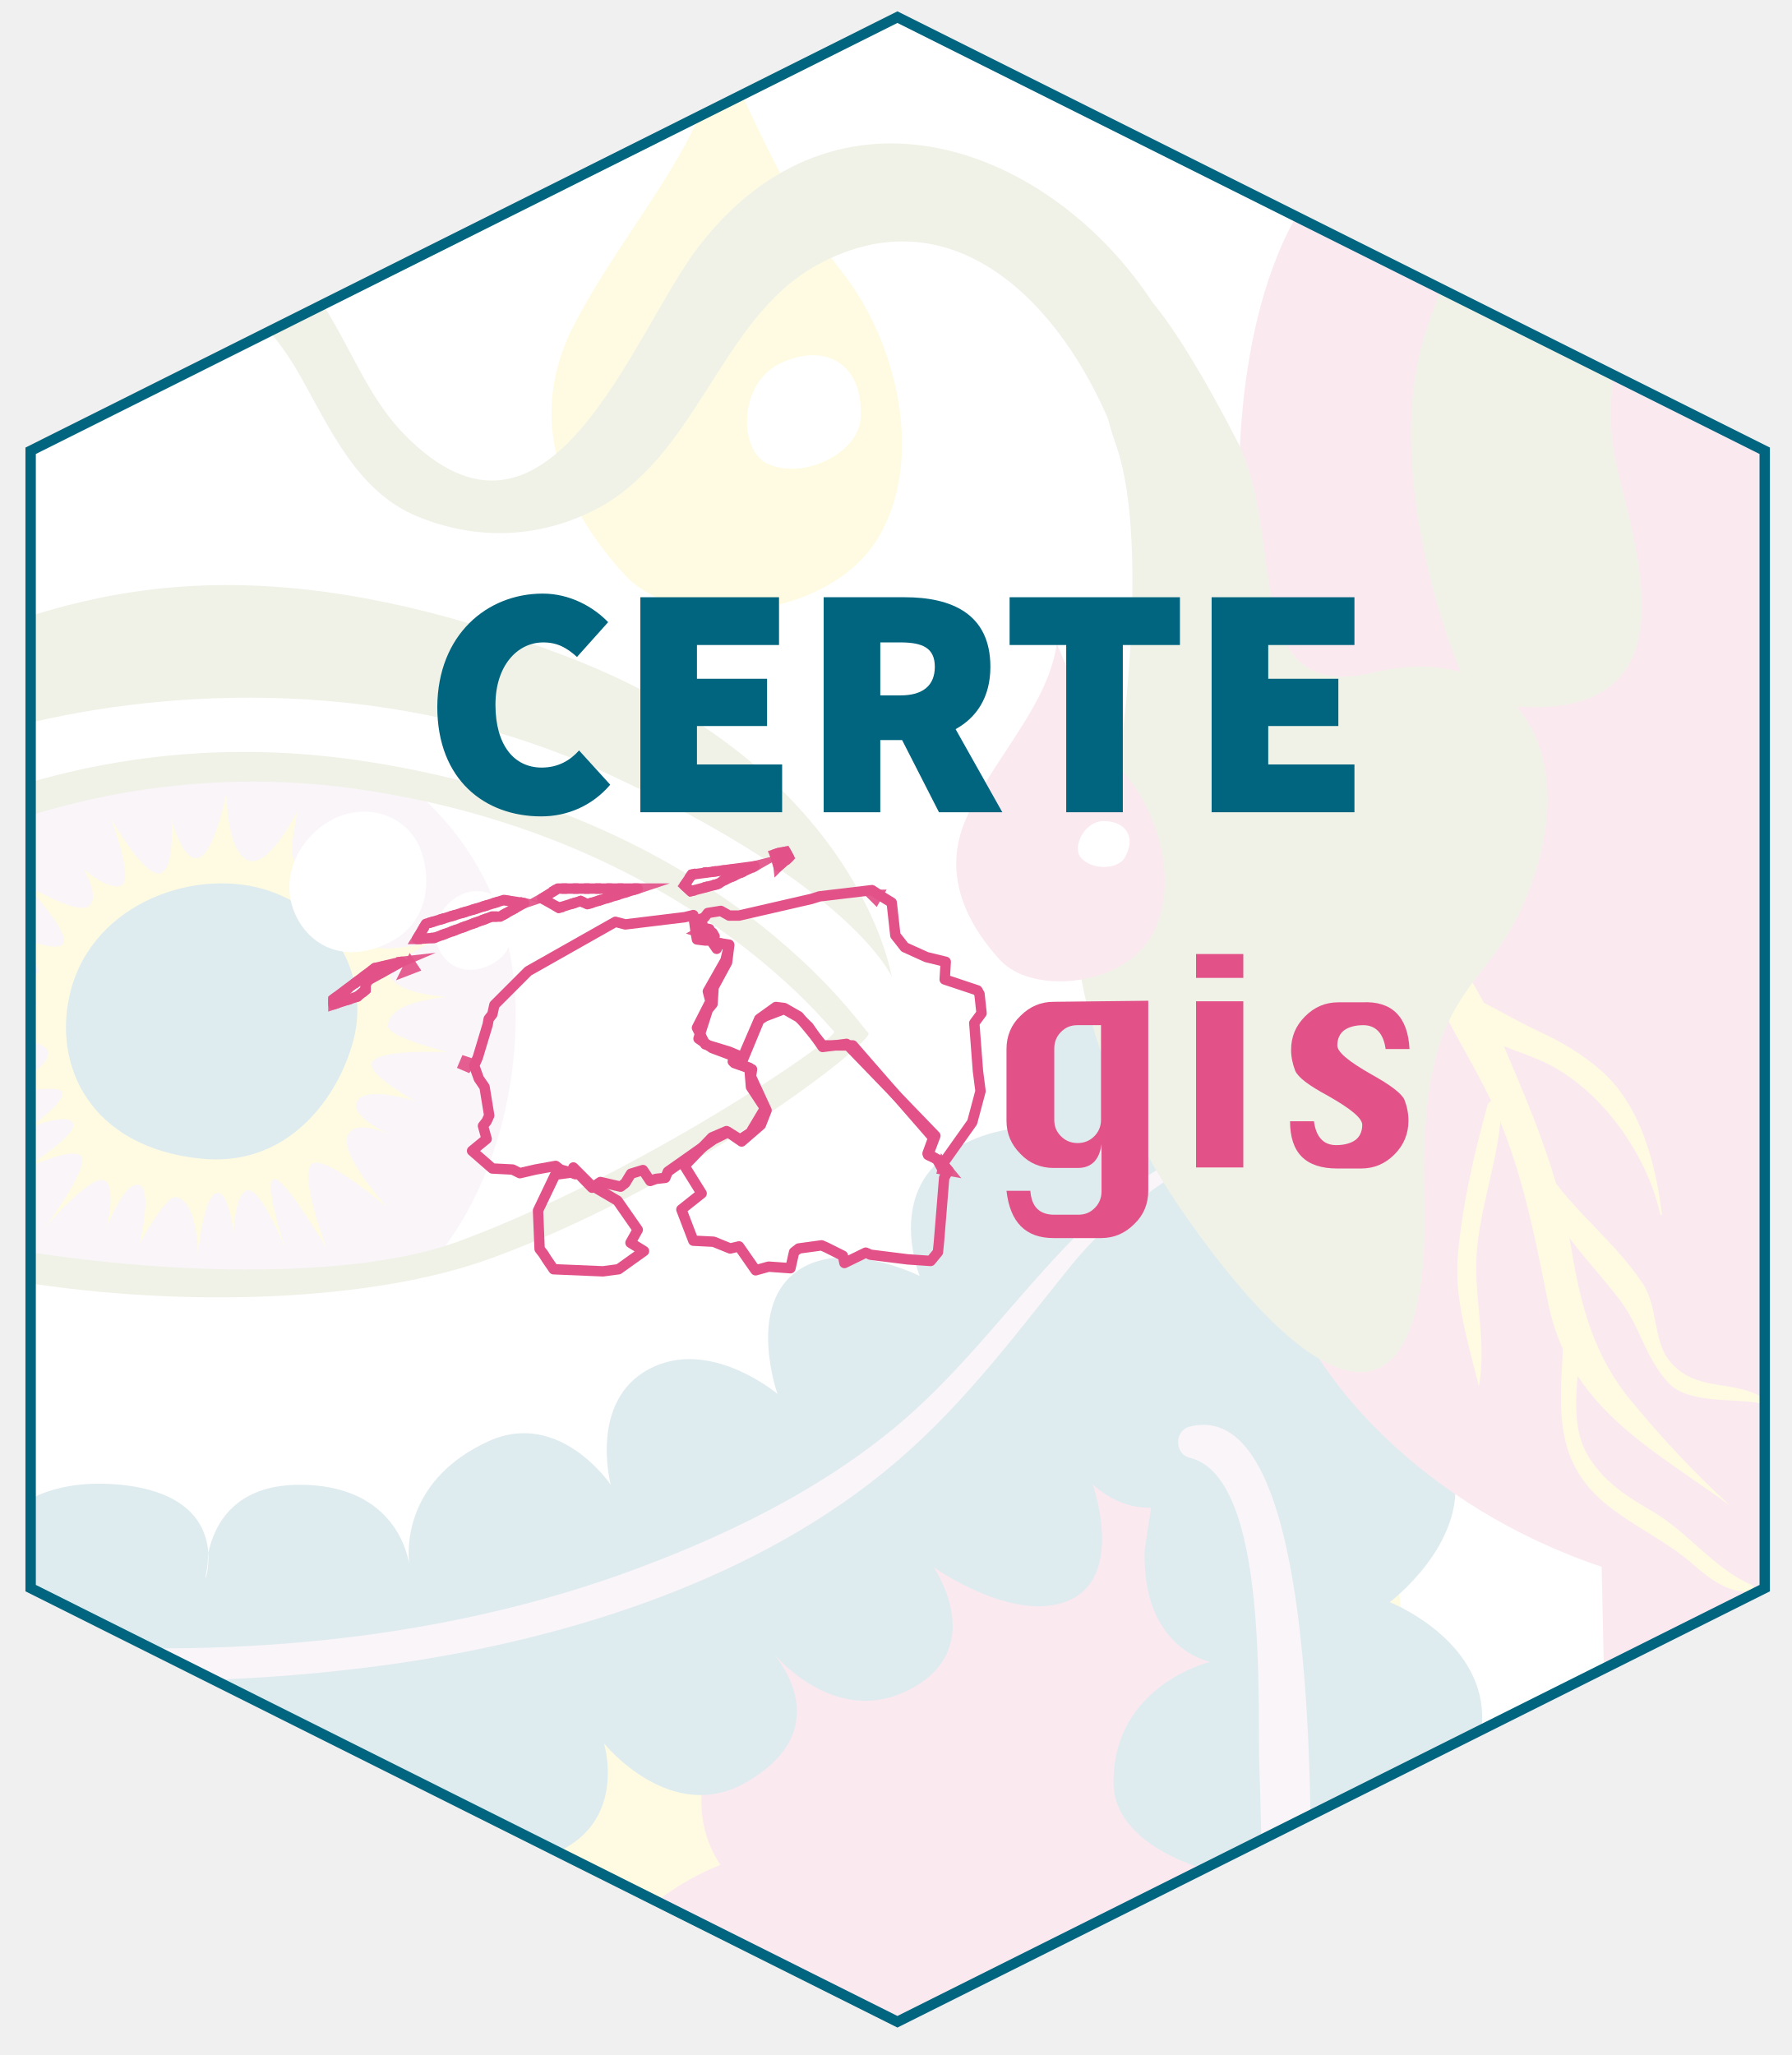
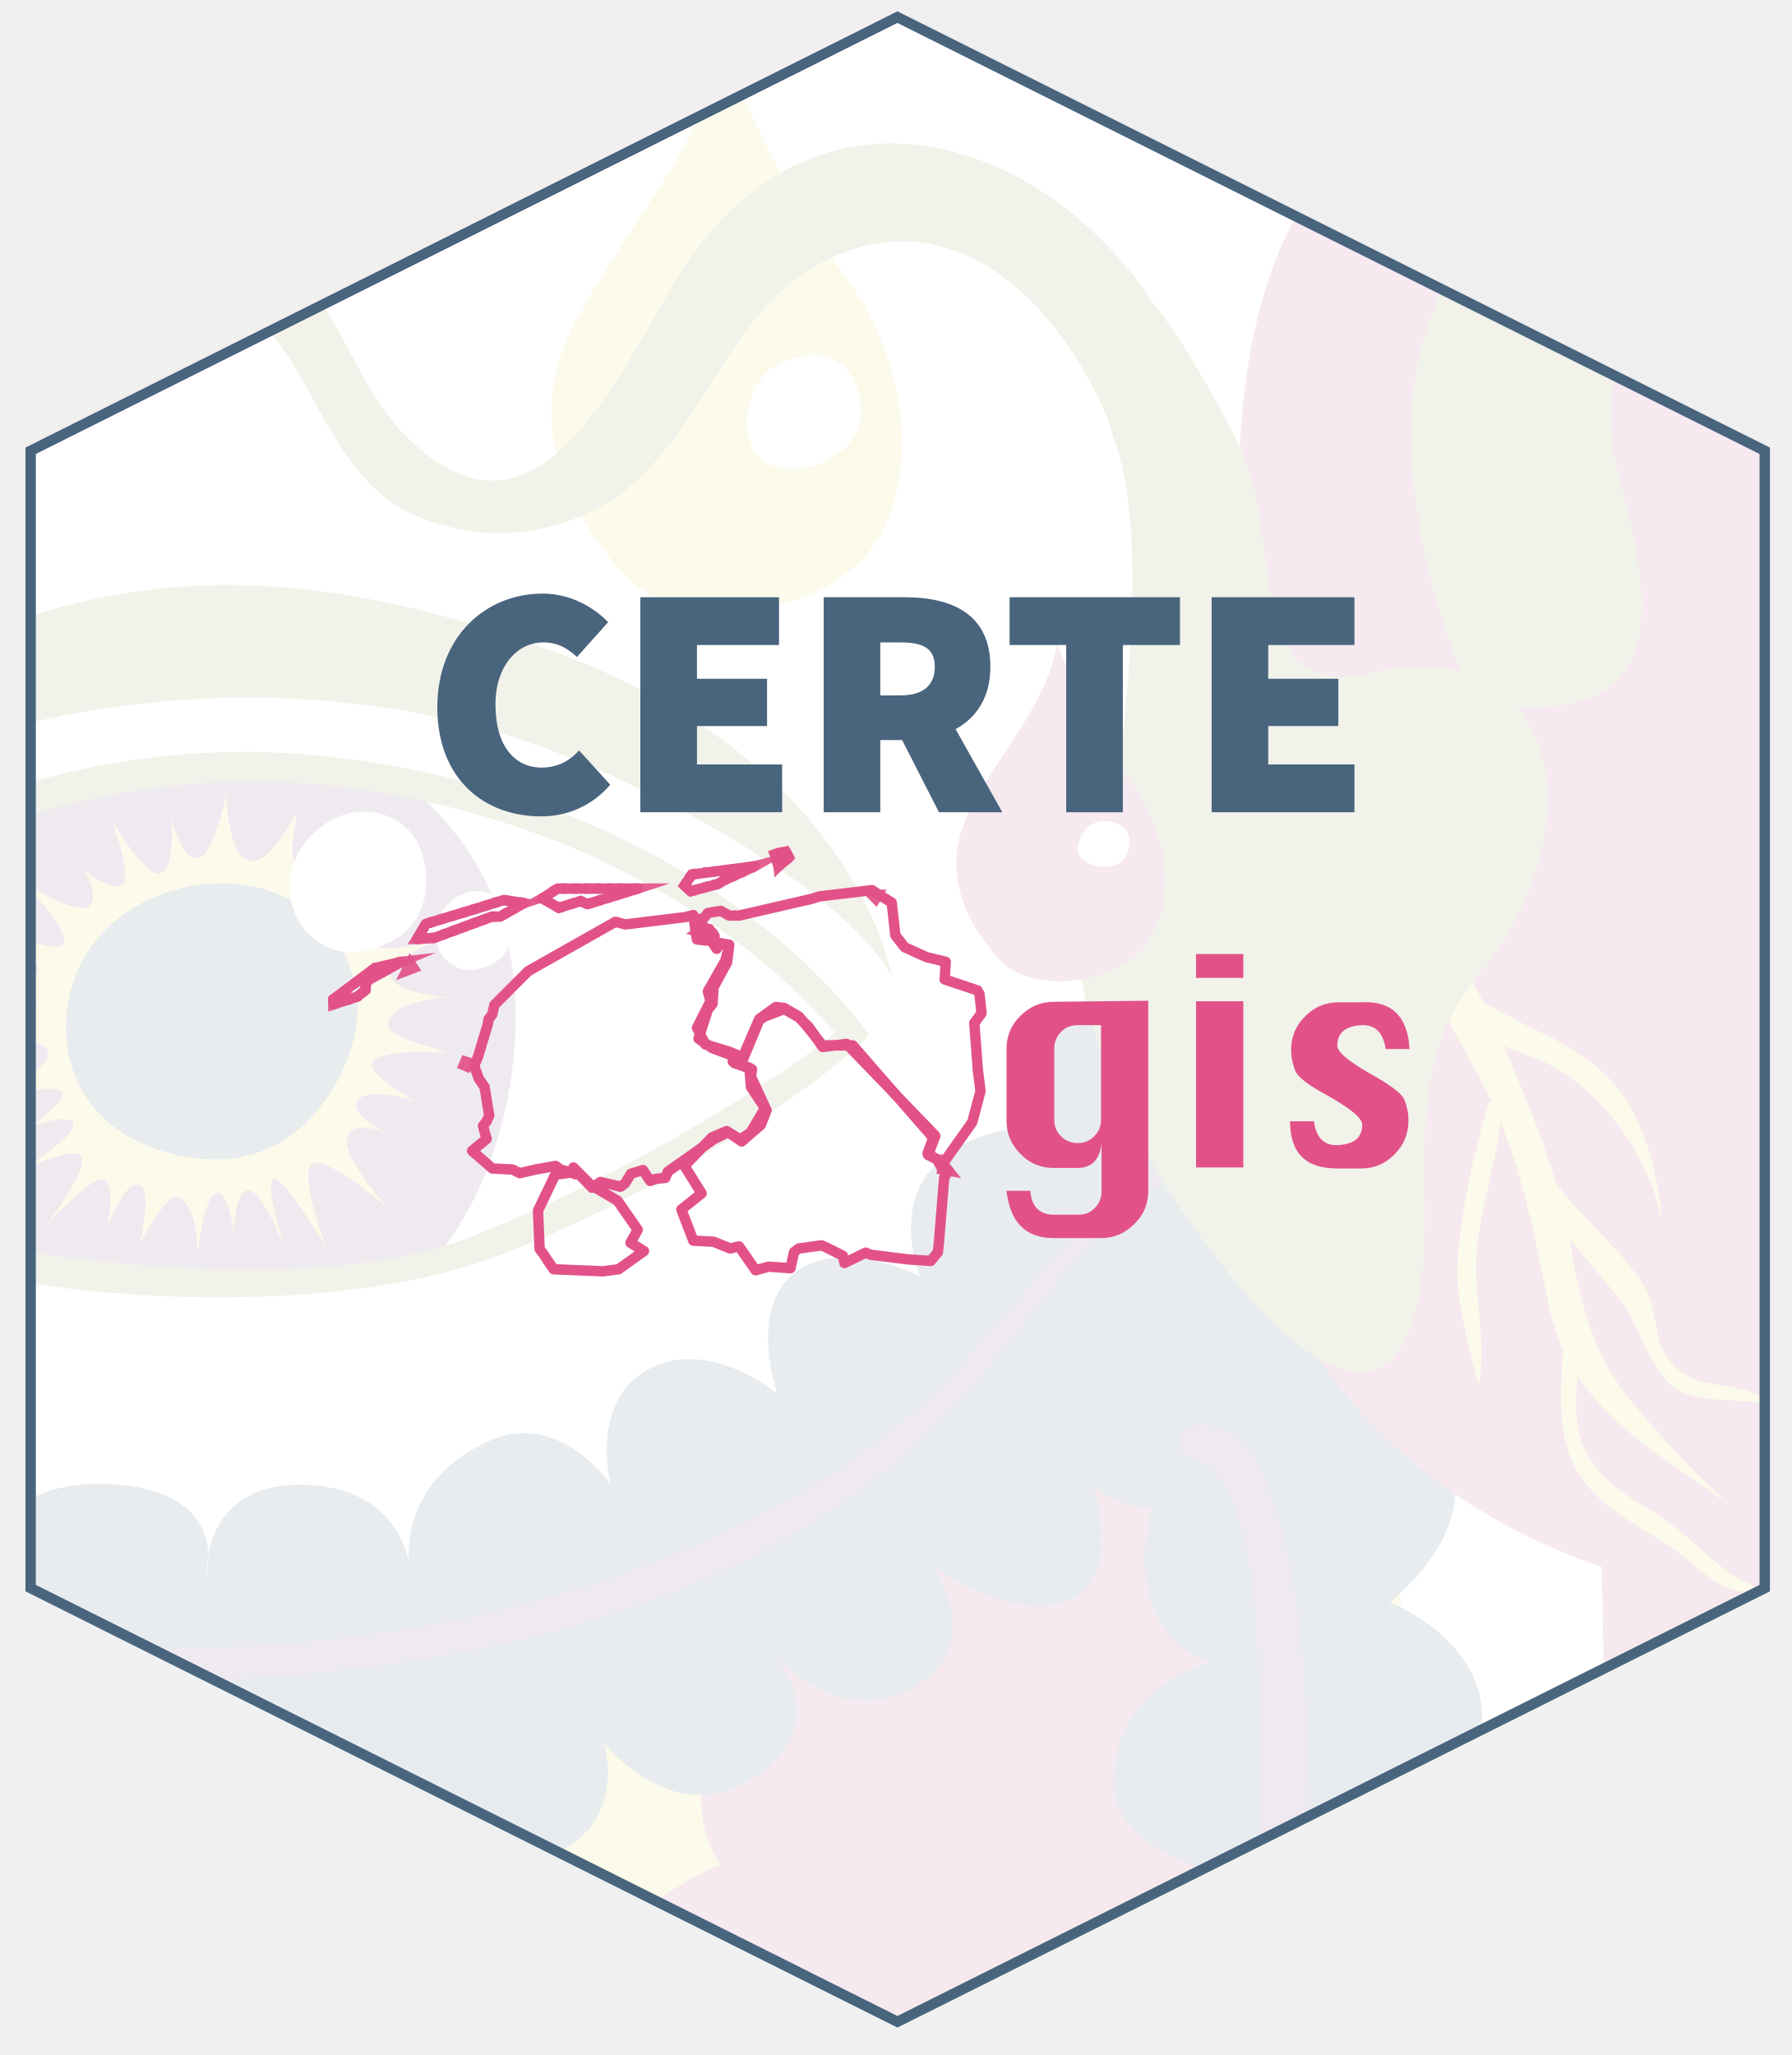
<svg xmlns="http://www.w3.org/2000/svg" xmlns:xlink="http://www.w3.org/1999/xlink" version="1.1" id="Layer_1" x="0px" y="0px" viewBox="0 0 345 395.7" style="enable-background:new 0 0 345 395.7;" xml:space="preserve">
  <style type="text/css">
	.st0{fill:#FFFFFF;}
	.st1{clip-path:url(#SVGID_4_);}
- 	.st2{clip-path:url(#SVGID_6_);fill:#E25189;}
- 	.st3{clip-path:url(#SVGID_8_);fill:#E25189;}
- 	.st4{clip-path:url(#SVGID_10_);fill:#FCE317;}
- 	.st5{clip-path:url(#SVGID_12_);fill:#E25189;}
- 	.st6{clip-path:url(#SVGID_14_);fill:#02657F;}
- 	.st7{clip-path:url(#SVGID_16_);fill:#02657F;}
- 	.st8{clip-path:url(#SVGID_18_);fill:#D5B1D3;}
- 	.st9{clip-path:url(#SVGID_20_);fill:#FCE317;}
- 	.st10{clip-path:url(#SVGID_22_);fill:#E25189;}
- 	.st11{clip-path:url(#SVGID_24_);fill:#FCE317;}
+ 	.st2{clip-path:url(#SVGID_6_);fill:#B4527F;}
+ 	.st3{clip-path:url(#SVGID_8_);fill:#B4527F;}
+ 	.st4{clip-path:url(#SVGID_10_);fill:#E4D559;}
+ 	.st5{clip-path:url(#SVGID_12_);fill:#B4527F;}
+ 	.st6{clip-path:url(#SVGID_14_);fill:#49647D;}
+ 	.st7{clip-path:url(#SVGID_16_);fill:#49647D;}
+ 	.st8{clip-path:url(#SVGID_18_);fill:#825988;}
+ 	.st9{clip-path:url(#SVGID_20_);fill:#E4D559;}
+ 	.st10{clip-path:url(#SVGID_22_);fill:#B4527F;}
+ 	.st11{clip-path:url(#SVGID_24_);fill:#E4D559;}
	.st12{clip-path:url(#SVGID_26_);fill:#FFFFFF;}
- 	.st13{clip-path:url(#SVGID_28_);fill:#02657F;}
+ 	.st13{clip-path:url(#SVGID_28_);fill:#49647D;}
	.st14{clip-path:url(#SVGID_30_);fill:#FFFFFF;}
	.st15{clip-path:url(#SVGID_32_);fill:#FFFFFF;}
- 	.st16{clip-path:url(#SVGID_34_);fill:#FCE317;}
- 	.st17{clip-path:url(#SVGID_36_);fill:#FCE317;}
- 	.st18{clip-path:url(#SVGID_38_);fill:#FCE317;}
- 	.st19{clip-path:url(#SVGID_40_);fill:#FCE317;}
- 	.st20{clip-path:url(#SVGID_42_);fill:#FCE317;}
- 	.st21{clip-path:url(#SVGID_44_);fill:#849740;}
- 	.st22{clip-path:url(#SVGID_46_);fill:#849740;}
- 	.st23{clip-path:url(#SVGID_48_);fill:#849740;}
- 	.st24{clip-path:url(#SVGID_50_);fill:#02657F;}
- 	.st25{clip-path:url(#SVGID_52_);fill:#02657F;}
- 	.st26{clip-path:url(#SVGID_54_);fill:#02657F;}
- 	.st27{clip-path:url(#SVGID_56_);fill:#D5B1D3;}
- 	.st28{clip-path:url(#SVGID_58_);fill:#D5B1D3;}
- 	.st29{clip-path:url(#SVGID_60_);fill:#849740;}
- 	.st30{clip-path:url(#SVGID_62_);fill:#E25189;}
+ 	.st16{clip-path:url(#SVGID_34_);fill:#E4D559;}
+ 	.st17{clip-path:url(#SVGID_36_);fill:#E4D559;}
+ 	.st18{clip-path:url(#SVGID_38_);fill:#E4D559;}
+ 	.st19{clip-path:url(#SVGID_40_);fill:#E4D559;}
+ 	.st20{clip-path:url(#SVGID_42_);fill:#E4D559;}
+ 	.st21{clip-path:url(#SVGID_44_);fill:#93984C;}
+ 	.st22{clip-path:url(#SVGID_46_);fill:#93984C;}
+ 	.st23{clip-path:url(#SVGID_48_);fill:#93984C;}
+ 	.st24{clip-path:url(#SVGID_50_);fill:#49647D;}
+ 	.st25{clip-path:url(#SVGID_52_);fill:#49647D;}
+ 	.st26{clip-path:url(#SVGID_54_);fill:#49647D;}
+ 	.st27{clip-path:url(#SVGID_56_);fill:#825988;}
+ 	.st28{clip-path:url(#SVGID_58_);fill:#825988;}
+ 	.st29{clip-path:url(#SVGID_60_);fill:#93984C;}
+ 	.st30{clip-path:url(#SVGID_62_);fill:#B4527F;}
	.st31{clip-path:url(#SVGID_64_);fill:#FFFFFF;}
	.st32{display:none;}
	.st33{display:inline;}
	.st34{display:none;opacity:0.9;clip-path:url(#SVGID_66_);fill:#FFFFFF;enable-background:new    ;}
	.st35{opacity:0.875;clip-path:url(#SVGID_68_);fill:#FFFFFF;enable-background:new    ;}
- 	.st36{fill:none;stroke:#02657F;stroke-width:2;stroke-miterlimit:10;}
- 	.st37{fill:#02657F;}
+ 	.st36{fill:none;stroke:#49647D;stroke-width:2;stroke-miterlimit:10;}
+ 	.st37{fill:#49647D;}
	.st38{fill:#E25289;}
	.st39{enable-background:new    ;}
	.st40{fill:none;stroke:#E25289;stroke-width:2;stroke-linejoin:round;stroke-miterlimit:10;}
	.st41{opacity:0.922;}
	.st42{fill-rule:evenodd;clip-rule:evenodd;fill:#FFFFFF;}
	.st43{fill:none;stroke:#E25289;stroke-width:2;stroke-miterlimit:10;}
	.st44{fill:none;stroke:#E25289;stroke-width:2;stroke-miterlimit:10;stroke-dasharray:1.087,1.087;}
	.st45{fill:none;stroke:#E25289;stroke-width:2;stroke-miterlimit:10;stroke-dasharray:0.958,0.958;}
	.st46{fill:none;stroke:#E25289;stroke-width:2;stroke-miterlimit:10;stroke-dasharray:1.113,1.113;}
	.st47{fill:none;stroke:#E25289;stroke-width:2;stroke-miterlimit:10;stroke-dasharray:1.085,1.085;}
	.st48{fill:none;stroke:#E25289;stroke-width:2;stroke-miterlimit:10;stroke-dasharray:1.042,1.042;}
	.st49{fill:none;stroke:#E25289;stroke-width:2;stroke-miterlimit:10;stroke-dasharray:1.076,1.076;}
	.st50{fill:none;stroke:#E25289;stroke-width:2;stroke-miterlimit:10;stroke-dasharray:0.896,0.896;}
	.st51{fill:none;stroke:#E25289;stroke-width:2;stroke-miterlimit:10;stroke-dasharray:0.862,0.862;}
	.st52{fill:none;stroke:#E25289;stroke-width:2;stroke-miterlimit:10;stroke-dasharray:0.942,0.942;}
	.st53{opacity:0.941;}
	.st54{fill:none;stroke:#E25289;stroke-width:2;stroke-linejoin:round;}
</style>
  <g id="logo_1_">
    <g>
      <polygon id="SVGID_1_" class="st0" points="172.8,3.3 339.8,86.8 339.8,305.8 172.8,389.3 5.9,305.8 5.9,86.8   " />
    </g>
    <g>
      <g>
        <g>
          <g>
            <g>
              <g>
                <defs>
                  <polygon id="SVGID_3_" points="172.8,3.3 339.8,86.8 339.8,305.8 172.8,389.3 5.9,305.8 5.9,86.8         " />
                </defs>
                <clipPath id="SVGID_4_">
                  <use xlink:href="#SVGID_3_" style="overflow:visible;" />
                </clipPath>
                <g id="logo" class="st1">
                  <g>
                    <g>
                      <g>
                        <g>
                          <g>
                            <g>
                              <defs>
                                <rect id="SVGID_5_" x="3.9" y="14.4" width="337.3" height="386" />
                              </defs>
                              <clipPath id="SVGID_6_">
                                <use xlink:href="#SVGID_5_" style="overflow:visible;" />
                              </clipPath>
                              <path class="st2" d="M306.1,19.6" />
                            </g>
                          </g>
                        </g>
                      </g>
                    </g>
                  </g>
                  <g>
                    <g>
                      <g>
                        <g>
                          <g>
                            <g>
                              <defs>
                                <rect id="SVGID_7_" x="3.9" y="14.4" width="337.3" height="386" />
                              </defs>
                              <clipPath id="SVGID_8_">
                                <use xlink:href="#SVGID_7_" style="overflow:visible;" />
                              </clipPath>
                              <path class="st3" d="M306.1,19.6c0.7,3.3,5.8,3.2,6.6,0" />
                            </g>
                          </g>
                        </g>
                      </g>
                    </g>
                  </g>
                  <g>
                    <g>
                      <g>
                        <g>
                          <g>
                            <g>
                              <defs>
                                <rect id="SVGID_9_" x="3.9" y="14.4" width="337.3" height="386" />
                              </defs>
                              <clipPath id="SVGID_10_">
                                <use xlink:href="#SVGID_9_" style="overflow:visible;" />
                              </clipPath>
                              <path class="st4" d="M254.3,271.6c-26.4-12.8-106.2,18.5-135.2,26.2C93.7,304.6,49.7,329.2,3.9,328v62.1h266.3                C269.8,344.1,276.1,282.1,254.3,271.6" />
                            </g>
                          </g>
                        </g>
                      </g>
                    </g>
                  </g>
                  <g>
                    <g>
                      <g>
                        <g>
                          <g>
                            <g>
                              <defs>
                                <rect id="SVGID_11_" x="3.9" y="14.4" width="337.3" height="386" />
                              </defs>
                              <clipPath id="SVGID_12_">
                                <use xlink:href="#SVGID_11_" style="overflow:visible;" />
                              </clipPath>
                              <path class="st5" d="M222.7,266.2c-35.1-20.8-96.2-3.3-73.9,52c0,0-22.3,22.3-10.1,40.9c-10.7,4.2-23.1,14-33.5,31.1                h8.1h35.2h94.8C257.4,344.2,253.4,284.4,222.7,266.2" />
                            </g>
                          </g>
                        </g>
                      </g>
                    </g>
                  </g>
                  <g>
                    <g>
                      <g>
                        <g>
                          <g>
                            <g>
                              <defs>
                                <rect id="SVGID_13_" x="3.9" y="14.4" width="337.3" height="386" />
                              </defs>
                              <clipPath id="SVGID_14_">
                                <use xlink:href="#SVGID_13_" style="overflow:visible;" />
                              </clipPath>
                              <path class="st6" d="M272.7,380.7c0,0,15.5-4.4,12.7-16.9s-12.7-16.2-12.7-16.2s14-4.8,12.6-18.8                c-1.4-13.9-17.7-20.3-17.7-20.3s14.8-11.1,12.4-24.9c-2.3-13.8-17.8-14.7-17.8-14.7c5.3-6.9,20.2-9.5-6.1-35.1                c-20.6-20-23.3-0.7-30.7,4.4c-7.4,5.1,0,27.5,0,27.5l-5,32.7C219.8,317.6,233,320,233,320s-18.6,4.4-18.6,23.2                c0,12.7,18.9,17.1,18.9,17.1s-20.3,8-16.7,25.9c0.3,1.4,0.6,2.7,1.1,3.9h66.8C281,382.8,272.7,380.7,272.7,380.7" />
                            </g>
                          </g>
                        </g>
                      </g>
                    </g>
                  </g>
                  <g>
                    <g>
                      <g>
                        <g>
                          <g>
                            <g>
                              <defs>
                                <rect id="SVGID_15_" x="3.9" y="14.4" width="337.3" height="386" />
                              </defs>
                              <clipPath id="SVGID_16_">
                                <use xlink:href="#SVGID_15_" style="overflow:visible;" />
                              </clipPath>
                              <path class="st7" d="M15.6,352c0,0,7.6,30.7,27.7,1.2c0,0,2.9,13.7,18.8,11.1c20.4-3.4,18.7-16.7,18.7-16.7                s5.2,14,20.5,10.9c20.8-4.1,15-22.8,15-22.8s12.8,15.9,27.4,7.5c16.1-9.3,8-21.4,5.4-24.6c-0.4-0.5-0.7-0.8-0.7-0.8                s0.3,0.3,0.7,0.8c2.7,3,13.4,13.5,26.3,6.6c15-8,4.4-23.4,4.4-23.4s15.6,11.1,26.2,6.3c10.6-4.8,4.4-22.3,4.4-22.3                s12.9,13.4,27-5.9s0-34.3,0-34.3s20.8,6.6,27.9-12.4c7.2-19-21.1-56.5-47.1-37.7c0,0-30.3-0.6-18,21.5                c0,0-12.6-0.7-20.5,7.7c-7.8,8.4-2.6,21-2.6,21s-15.3-7.7-24.2-0.5c-8.9,7.1-3.2,23.2-3.2,23.2s-13-11-24.7-4.8                s-7.4,22.3-7.4,22.3s-9.8-14.6-23.5-8.4c-16,7.3-15.7,20.5-15.3,23.7c0.1,0.5,0.1,0.7,0.1,0.7s0-0.3-0.1-0.7                c-0.5-3.1-3.7-15.3-21.1-15.3c-12.6,0-16.4,7.7-17.6,13.1c0.2,2.8-0.5,4.9-0.5,4.9s-0.1-2.1,0.5-4.9                c-0.3-4.8-3.2-11.7-16.8-13.1C14.1,285,8,287.1,4,289.7v74.1C13,361.1,15.6,352,15.6,352" />
                            </g>
                          </g>
                        </g>
                      </g>
                    </g>
                  </g>
                  <g>
                    <g>
                      <g>
                        <g>
                          <g>
                            <g>
                              <defs>
                                <rect id="SVGID_17_" x="3.9" y="14.4" width="337.3" height="386" />
                              </defs>
                              <clipPath id="SVGID_18_">
                                <use xlink:href="#SVGID_17_" style="overflow:visible;" />
                              </clipPath>
                              <path class="st8" d="M32.8,248.1c3.3,0.2,6.6,0.4,9.8,0.6c9.2,0.2,18.2-0.9,27.2-2.3c1.6-1,3.4-1.6,5.4-1.6                c0.1,0,0.2,0,0.3,0c0.1,0,0.1,0,0.1,0c0.5-0.1,1.1-0.3,1.6-0.5c1.3-0.5,2.6-1,4-1.4c0.9-0.3,1.8-0.5,2.7-0.6                c10.5-12.8,15.4-30.5,15.4-46.9c0-18.9-8.1-33.3-19.3-43c-13.1-2-26.3-4-39.6-3.8c-10.1,0.2-19.9,1.6-29.8,3.7                c-2,0.4-4.4,0.7-6.8,1v91c2.9,0.1,5.7,0.3,8.5,0.8C19.2,246.4,25.9,247.6,32.8,248.1" />
                            </g>
                          </g>
                        </g>
                      </g>
                    </g>
                  </g>
                  <g>
                    <g>
                      <g>
                        <g>
                          <g>
                            <g>
                              <defs>
                                <rect id="SVGID_19_" x="3.9" y="14.4" width="337.3" height="386" />
                              </defs>
                              <clipPath id="SVGID_20_">
                                <use xlink:href="#SVGID_19_" style="overflow:visible;" />
                              </clipPath>
                              <path class="st9" d="M12,210.3c0.7,1.9-6.3,6.8-6.3,6.8s7-2.8,8.3-1c1.6,2.2-9.8,9.2-9.8,9.2s9.9-4.8,11.5-2.6                c1.5,2.2-7,13.6-7,13.6s8.3-9.6,11.1-9.1s0.8,9.1,0.8,9.1s3.4-9.2,6.3-8.1c2.5,1,0,11.3,0,11.3s4.9-9.2,6.9-9                c4.3,0.5,4.3,11,4.3,11s1.1-11.6,3.7-11.8c2.3-0.3,3.2,7.7,3.2,7.7s0.2-7.7,2.6-8.2c2.7-0.6,7.3,11.2,7.3,11.2                s-4-12-2.3-13.3c1.8-1.2,10.3,13.3,10.3,13.3s-5-13-3.1-16s14.8,8.1,14.8,8.1s-9.1-9.9-7.7-13.7                c1.1-3.1,6.3-1.2,8.2-0.3c-2.1-1-7.8-4-6.3-6.5c1.8-3,11.1,0,11.1,0s-9-4.9-8.3-7.3c0.8-2.8,14.6-2.1,14.6-2.1                s-11.5-2.9-11.5-5c0-5,11.5-5.6,11.5-5.6s-9.9-0.6-11.1-4.1c-0.6-2,7.6-6.4,7.6-6.4S72,184,71,181.5                c-1.4-3.6,7.6-16.1,7.6-16.1s-7.7,8-11.7,6.6c-3.9-1.3,1.1-15.7,1.1-15.7s-6.5,13.1-9.8,11.3s-1.5-7.1-1-11.3                c0,0-5.6,11.3-9.6,9.3s-4-12.9-4-12.9s-2.3,11.7-5.4,12.5c-3.1,0.8-5.2-7.5-5.2-7.5s0.8,10-2.3,10.5                c-3,0.5-9.3-10.5-9.3-10.5s4,10.5,2.3,12.5c-1.8,2-7.6-2.8-7.6-2.8s3.3,5.3,1,7.1s-12.3-4.3-12.3-4.3                s9.1,9.6,7.3,11.6c-1.1,1.2-5.2-0.1-8.1-1.3v1.6c1.8,1.9,3.7,4.1,3.4,5.1c-0.2,0.7-1.7,1.1-3.4,1.5v2.7                c1.7,0.6,3.1,1.3,3.1,1.8c-0.1,0.7-1.4,1.5-3.1,2.2v4.6c2.9,0.6,5.3,1.5,5.3,2.7c0.1,1.8-2.4,3.7-5.3,5.3v2.2                C7.9,209.6,11.6,209.3,12,210.3" />
                            </g>
                          </g>
                        </g>
                      </g>
                    </g>
                  </g>
                  <g>
                    <g>
                      <g>
                        <g>
                          <g>
                            <g>
                              <defs>
                                <rect id="SVGID_21_" x="3.9" y="14.4" width="337.3" height="386" />
                              </defs>
                              <clipPath id="SVGID_22_">
                                <use xlink:href="#SVGID_21_" style="overflow:visible;" />
                              </clipPath>
                              <path class="st10" d="M237.3,19.2c4.2,7.6,7.9,15.3,12.2,22.6c-13.4,23.9-10.7,58.9-10.7,58.9                c7.4,62.8,43,69.4,43,69.4c2.9,28.4-35,76.3-35,76.3c5.3,18.9,27.4,43.8,61.6,55.3c0.3,13.8,1.1,49.4,1.5,88.4h31.2                V60.6C330.7,38.3,308.2,20.5,286,20" />
                            </g>
                          </g>
                        </g>
                      </g>
                    </g>
                  </g>
                  <g>
                    <g>
                      <g>
                        <g>
                          <g>
                            <g>
                              <defs>
                                <rect id="SVGID_23_" x="3.9" y="14.4" width="337.3" height="386" />
                              </defs>
                              <clipPath id="SVGID_24_">
                                <use xlink:href="#SVGID_23_" style="overflow:visible;" />
                              </clipPath>
                              <path class="st11" d="M138.8,8.6c0,0,11.3,28.6,23.2,43.6s16.1,38.9,6,53s-37.4,16.7-47.7,5.5s-19.8-28.3-10-47.7                C120.2,43.6,135.9,28.2,138.8,8.6" />
                            </g>
                          </g>
                        </g>
                      </g>
                    </g>
                  </g>
                  <g>
                    <g>
                      <g>
                        <g>
                          <g>
                            <g>
                              <defs>
                                <rect id="SVGID_25_" x="3.9" y="14.4" width="337.3" height="386" />
                              </defs>
                              <clipPath id="SVGID_26_">
                                <use xlink:href="#SVGID_25_" style="overflow:visible;" />
                              </clipPath>
                              <path class="st12" d="M150,70.1c-7.8,3.9-7.8,16.6-2.2,19.2c7,3.2,17.4-2.1,17.9-8.6C166.4,70.1,158.9,65.7,150,70.1" />
                            </g>
                          </g>
                        </g>
                      </g>
                    </g>
                  </g>
                  <g>
                    <g>
                      <g>
                        <g>
                          <g>
                            <g>
                              <defs>
                                <rect id="SVGID_27_" x="3.9" y="14.4" width="337.3" height="386" />
                              </defs>
                              <clipPath id="SVGID_28_">
                                <use xlink:href="#SVGID_27_" style="overflow:visible;" />
                              </clipPath>
                              <path class="st13" d="M52,171.6c-13.7-4.8-33.9,1.9-38.4,19.2c-3.7,14.5,3.9,30.1,25,32.3c17,1.8,26.7-12,29.5-23                C70.9,189.1,65.5,176.3,52,171.6" />
                            </g>
                          </g>
                        </g>
                      </g>
                    </g>
                  </g>
                  <g>
                    <g>
                      <g>
                        <g>
                          <g>
                            <g>
                              <defs>
                                <rect id="SVGID_29_" x="3.9" y="14.4" width="337.3" height="386" />
                              </defs>
                              <clipPath id="SVGID_30_">
                                <use xlink:href="#SVGID_29_" style="overflow:visible;" />
                              </clipPath>
                              <path class="st14" d="M66.9,156.7c-6.9,1.7-13.3,9.9-10.5,18.2c2.4,6.9,9.7,11.2,18.9,6.4c7.4-3.9,7.7-12.1,5.8-17.4                C79.4,158.8,73.7,155,66.9,156.7" />
                            </g>
                          </g>
                        </g>
                      </g>
                    </g>
                  </g>
                  <g>
                    <g>
                      <g>
                        <g>
                          <g>
                            <g>
                              <defs>
                                <rect id="SVGID_31_" x="3.9" y="14.4" width="337.3" height="386" />
                              </defs>
                              <clipPath id="SVGID_32_">
                                <use xlink:href="#SVGID_31_" style="overflow:visible;" />
                              </clipPath>
                              <path class="st15" d="M90.1,171.8c-3.9,1-7.5,5.6-5.9,10.2c1.3,3.9,5.4,6.3,10.6,3.6c4.2-2.2,4.3-6.8,3.3-9.7                C97,173,93.9,170.9,90.1,171.8" />
                            </g>
                          </g>
                        </g>
                      </g>
                    </g>
                  </g>
                  <g>
                    <g>
                      <g>
                        <g>
                          <g>
                            <g>
                              <defs>
                                <rect id="SVGID_33_" x="3.9" y="14.4" width="337.3" height="386" />
                              </defs>
                              <clipPath id="SVGID_34_">
                                <use xlink:href="#SVGID_33_" style="overflow:visible;" />
                              </clipPath>
                              <path class="st16" d="M332.8,289.6c-6.7-6.1-12.8-12.7-18.6-19.7c-7.2-8.6-9.8-18.3-11.6-29.2                c-1.9-11.4-5.9-22.4-10.4-33c-3.9-9.2-8.3-21-16.1-27.6c-1.5-1.3-3.6,0.2-3.1,2c2.9,11.8,11.3,22.5,15.9,33.9                c4.6,11.4,6.8,22.9,9.2,34.9c4.1,20.1,19.5,27.7,34.6,38.7C332.8,289.8,332.9,289.7,332.8,289.6" />
                            </g>
                          </g>
                        </g>
                      </g>
                    </g>
                  </g>
                  <g>
                    <g>
                      <g>
                        <g>
                          <g>
                            <g>
                              <defs>
                                <rect id="SVGID_35_" x="3.9" y="14.4" width="337.3" height="386" />
                              </defs>
                              <clipPath id="SVGID_36_">
                                <use xlink:href="#SVGID_35_" style="overflow:visible;" />
                              </clipPath>
                              <path class="st17" d="M320,233.8c-1.2-9.7-4.1-21.2-12-27.9c-3.6-3.1-7.4-5.3-11.7-7.3c-5.2-2.4-10.1-5.6-15.4-7.7                c-1.8-0.7-3.4,1-2.4,2.7c3.5,6.1,11.9,7.9,17.9,10.5c11.3,4.8,20.7,17.8,23.3,29.8C319.7,234,320,233.9,320,233.8" />
                            </g>
                          </g>
                        </g>
                      </g>
                    </g>
                  </g>
                  <g>
                    <g>
                      <g>
                        <g>
                          <g>
                            <g>
                              <defs>
                                <rect id="SVGID_37_" x="3.9" y="14.4" width="337.3" height="386" />
                              </defs>
                              <clipPath id="SVGID_38_">
                                <use xlink:href="#SVGID_37_" style="overflow:visible;" />
                              </clipPath>
                              <path class="st18" d="M294.5,220c0.4,12.5,10.3,21,17.4,30.3c3.9,5.1,4.9,11.2,9.4,16c3.8,4.1,12.9,2.9,17.5,3.9                c0.7,0.2,1.1-0.9,0.4-1.2c-5.9-3.4-12.7-0.9-17.7-6.9c-3.2-3.9-2.3-10.5-5.1-14.8c-6.5-9.9-16.8-16.2-21.5-27.4                C294.8,219.7,294.5,219.8,294.5,220" />
                            </g>
                          </g>
                        </g>
                      </g>
                    </g>
                  </g>
                  <g>
                    <g>
                      <g>
                        <g>
                          <g>
                            <g>
                              <defs>
                                <rect id="SVGID_39_" x="3.9" y="14.4" width="337.3" height="386" />
                              </defs>
                              <clipPath id="SVGID_40_">
                                <use xlink:href="#SVGID_39_" style="overflow:visible;" />
                              </clipPath>
                              <path class="st19" d="M301.1,256.5c-0.5,13.4-2.9,24.7,9,33.8c5.2,4,11,6.6,16,11c3.2,2.8,6.6,5.4,10.9,5.2                c0.7,0,0.9-1,0.3-1.3c-7.2-3.1-12.1-10-19-14.1c-4.8-2.8-9-5.4-12.1-10.1c-4.8-7.1-1.7-16.8-2-24.7                C304.1,254.3,301.2,254.6,301.1,256.5" />
                            </g>
                          </g>
                        </g>
                      </g>
                    </g>
                  </g>
                  <g>
                    <g>
                      <g>
                        <g>
                          <g>
                            <g>
                              <defs>
                                <rect id="SVGID_41_" x="3.9" y="14.4" width="337.3" height="386" />
                              </defs>
                              <clipPath id="SVGID_42_">
                                <use xlink:href="#SVGID_41_" style="overflow:visible;" />
                              </clipPath>
                              <path class="st20" d="M284.8,266.7c1.6-9-1.4-18-0.3-27.2c1-8.9,4.3-17.4,4.6-26.4c0.1-1.6-2.3-1.6-2.7-0.2                c-2.6,9.4-4.9,19.4-5.7,29.1c-0.7,8.1,2.1,16.9,4,24.7C284.7,266.7,284.8,266.7,284.8,266.7" />
                            </g>
                          </g>
                        </g>
                      </g>
                    </g>
                  </g>
                  <g>
                    <g>
                      <g>
                        <g>
                          <g>
                            <g>
                              <defs>
                                <rect id="SVGID_43_" x="3.9" y="14.4" width="337.3" height="386" />
                              </defs>
                              <clipPath id="SVGID_44_">
                                <use xlink:href="#SVGID_43_" style="overflow:visible;" />
                              </clipPath>
                              <path class="st21" d="M341.1-22.3c-2.5,1.9-8,5.9-11.4,9C309.1,5.4,286.8,26.4,274.5,64c-9.5,29.1,8,70.8,9.8,71.1                c46.3,8.2,29.3-32.1,26.5-47.9c-4.1-23.4,12.6-52.7,30.3-72.9v-33.7L341.1-22.3z" />
                            </g>
                          </g>
                        </g>
                      </g>
                    </g>
                  </g>
                  <g>
                    <g>
                      <g>
                        <g>
                          <g>
                            <g>
                              <defs>
                                <rect id="SVGID_45_" x="3.9" y="14.4" width="337.3" height="386" />
                              </defs>
                              <clipPath id="SVGID_46_">
                                <use xlink:href="#SVGID_45_" style="overflow:visible;" />
                              </clipPath>
                              <path class="st22" d="M116.8,148.9c47.8,22.1,54.9,39.2,54.9,39.2s-6.2-40.4-63.4-62c-50.3-19-81-14.5-104.3-6.9v20.4                C32.3,132.6,75.6,129.9,116.8,148.9" />
                            </g>
                          </g>
                        </g>
                      </g>
                    </g>
                  </g>
                  <g>
                    <g>
                      <g>
                        <g>
                          <g>
                            <g>
                              <defs>
                                <rect id="SVGID_47_" x="3.9" y="14.4" width="337.3" height="386" />
                              </defs>
                              <clipPath id="SVGID_48_">
                                <use xlink:href="#SVGID_47_" style="overflow:visible;" />
                              </clipPath>
                              <path class="st23" d="M95.1,242.1c38.9-14.4,73.7-42,72.1-43.2c-1.5-1.2-28.3-42.3-98.2-52.5                c-24.8-3.6-46.6-0.8-65.1,4.8v6.4c18.4-5.9,40.6-9.2,65.4-5.6c62.1,9.1,90,45.6,91.3,46.6                c1.3,1.1-37.6,27.6-72.2,40.4c-19.7,7.3-54.9,6.6-84.6,1.8v6C35,251.8,71.7,250.8,95.1,242.1" />
                            </g>
                          </g>
                        </g>
                      </g>
                    </g>
                  </g>
                  <g>
                    <g>
                      <g>
                        <g>
                          <g>
                            <g>
                              <defs>
                                <rect id="SVGID_49_" x="3.9" y="14.4" width="337.3" height="386" />
                              </defs>
                              <clipPath id="SVGID_50_">
                                <use xlink:href="#SVGID_49_" style="overflow:visible;" />
                              </clipPath>
                              <path class="st24" d="M39.5,303.7c0,0,0.7-2.1,0.5-4.9C39.4,301.6,39.5,303.7,39.5,303.7" />
                            </g>
                          </g>
                        </g>
                      </g>
                    </g>
                  </g>
                  <g>
                    <g>
                      <g>
                        <g>
                          <g>
                            <g>
                              <defs>
                                <rect id="SVGID_51_" x="3.9" y="14.4" width="337.3" height="386" />
                              </defs>
                              <clipPath id="SVGID_52_">
                                <use xlink:href="#SVGID_51_" style="overflow:visible;" />
                              </clipPath>
                              <path class="st25" d="M149.1,318.6c-0.4-0.5-0.7-0.8-0.7-0.8S148.6,318.1,149.1,318.6" />
                            </g>
                          </g>
                        </g>
                      </g>
                    </g>
                  </g>
                  <g>
                    <g>
                      <g>
                        <g>
                          <g>
                            <g>
                              <defs>
                                <rect id="SVGID_53_" x="3.9" y="14.4" width="337.3" height="386" />
                              </defs>
                              <clipPath id="SVGID_54_">
                                <use xlink:href="#SVGID_53_" style="overflow:visible;" />
                              </clipPath>
                              <path class="st26" d="M78.8,301.1c0,0.5,0.1,0.7,0.1,0.7S78.9,301.6,78.8,301.1" />
                            </g>
                          </g>
                        </g>
                      </g>
                    </g>
                  </g>
                  <g>
                    <g>
                      <g>
                        <g>
                          <g>
                            <g>
                              <defs>
                                <rect id="SVGID_55_" x="3.9" y="14.4" width="337.3" height="386" />
                              </defs>
                              <clipPath id="SVGID_56_">
                                <use xlink:href="#SVGID_55_" style="overflow:visible;" />
                              </clipPath>
                              <path class="st27" d="M73.6,320.7c33.4-4.5,69.7-15.5,96.3-37c14.4-11.6,24.5-25.3,36-39.6c5.4-6.7,11.8-12.3,19-17                c14.7-9.7,24.9-2.6,35.4,8.3c1.7,1.8,4.1-0.5,3.2-2.5c-12.3-26.1-38.6-12-53.8,2.6c-12.7,12.2-22.5,26.6-36,38.2                c-15.8,13.5-35.4,22.8-54.8,29.7c-36.7,12.9-76.2,15.9-114.9,13v6.5C27.1,324.4,50.4,323.8,73.6,320.7" />
                            </g>
                          </g>
                        </g>
                      </g>
                    </g>
                  </g>
                  <g>
                    <g>
                      <g>
                        <g>
                          <g>
                            <g>
                              <defs>
                                <rect id="SVGID_57_" x="3.9" y="14.4" width="337.3" height="386" />
                              </defs>
                              <clipPath id="SVGID_58_">
                                <use xlink:href="#SVGID_57_" style="overflow:visible;" />
                              </clipPath>
                              <path class="st28" d="M229.1,274.7c-3,0.7-3,5.3,0,6c15.4,3.8,12.9,48.2,13.4,59.9c0.6,16.5,0.6,33,0.4,49.5h8.9                C253.4,347.2,253.7,268.6,229.1,274.7" />
                            </g>
                          </g>
                        </g>
                      </g>
                    </g>
                  </g>
                  <g>
                    <g>
                      <g>
                        <g>
                          <g>
                            <g>
                              <defs>
                                <rect id="SVGID_59_" x="3.9" y="14.4" width="337.3" height="386" />
                              </defs>
                              <clipPath id="SVGID_60_">
                                <use xlink:href="#SVGID_59_" style="overflow:visible;" />
                              </clipPath>
                              <path class="st29" d="M57.7,72.2c5.8,10.2,11,22.5,22.8,27.3c11.1,4.5,22.6,4.2,33.4-1c20.4-10,24.5-37,43.3-47.4                c24.2-13.4,45.1,4.2,56.1,29.4c0.5,1.9,1.1,3.8,1.8,5.8c6.4,19.4,0.4,60.3,0.4,60.3c-18.3,25.9-4,63.6,12.9,87.7                c28.4,40.5,47.1,40.4,45.9-3.5c-1.2-43.7,12.5-37.6,20.6-60.6c10-28.1-5.3-46.7-30.5-40.7                c-26.1,6.2-16.5-25.8-26.2-44.6c-6.7-13-12.1-21.6-16.3-26.7c-19.6-29.9-60.6-45.5-87.4-10.7                c-12.8,16.7-28.7,64.9-56.8,36c-10-10.4-12.4-25.4-24.3-34.8c-10.8-8.5-27.8-9.2-39.9-3.5C10.1,46.8,7,48.7,4,50.8                v23.1C22.3,56.3,41.3,43.5,57.7,72.2" />
                            </g>
                          </g>
                        </g>
                      </g>
                    </g>
                  </g>
                  <g>
                    <g>
                      <g>
                        <g>
                          <g>
                            <g>
                              <defs>
                                <rect id="SVGID_61_" x="3.9" y="14.4" width="337.3" height="386" />
                              </defs>
                              <clipPath id="SVGID_62_">
                                <use xlink:href="#SVGID_61_" style="overflow:visible;" />
                              </clipPath>
                              <path class="st30" d="M203.5,123.9c0,0,6.8,17.1,13.8,26c7.1,8.9,9.6,23.2,3.6,31.6c-6,8.4-22.3,10-28.4,3.3                c-6.1-6.7-11.8-16.8-5.9-28.4C192.4,144.7,201.8,135.5,203.5,123.9" />
                            </g>
                          </g>
                        </g>
                      </g>
                    </g>
                  </g>
                  <g>
                    <g>
                      <g>
                        <g>
                          <g>
                            <g>
                              <defs>
                                <rect id="SVGID_63_" x="3.9" y="14.4" width="337.3" height="386" />
                              </defs>
                              <clipPath id="SVGID_64_">
                                <use xlink:href="#SVGID_63_" style="overflow:visible;" />
                              </clipPath>
                              <path class="st31" d="M212.5,158.1c-3.7,0-6.1,5-4.4,7c2.1,2.5,7.1,2.4,8.5,0C218.8,161.2,216.8,158.1,212.5,158.1" />
                            </g>
                          </g>
                        </g>
                      </g>
                    </g>
                  </g>
                </g>
              </g>
            </g>
          </g>
        </g>
      </g>
    </g>
    <g class="st32">
      <g class="st33">
        <g>
          <g>
            <g>
              <g>
                <defs>
                  <polygon id="SVGID_65_" points="172.8,3.3 339.8,86.8 339.8,305.8 172.8,389.3 5.9,305.8 5.9,86.8         " />
                </defs>
                <clipPath id="SVGID_66_">
                  <use xlink:href="#SVGID_65_" style="overflow:visible;" />
                </clipPath>
                <rect id="lower_opac" x="-0.6" y="281.2" class="st34" width="356" height="124.3" />
              </g>
            </g>
          </g>
        </g>
      </g>
    </g>
    <g>
      <g>
        <g>
          <g>
            <g>
              <g>
                <defs>
                  <polygon id="SVGID_67_" points="172.8,3.3 339.8,86.8 339.8,305.8 172.8,389.3 5.9,305.8 5.9,86.8         " />
                </defs>
                <clipPath id="SVGID_68_">
                  <use xlink:href="#SVGID_67_" style="overflow:visible;" />
                </clipPath>
                <rect id="upper_opac" x="4" y="3.3" class="st35" width="337.2" height="386.9" />
              </g>
            </g>
          </g>
        </g>
      </g>
    </g>
    <g>
      <polygon id="SVGID_2_" class="st36" points="172.8,3.3 339.8,86.8 339.8,305.8 172.8,389.3 5.9,305.8 5.9,86.8   " />
    </g>
  </g>
  <g id="Certe">
    <path class="st37" d="M104.5,114.3c5.2,0,9.7,2.5,12.6,5.5l-6,6.7c-2-1.8-3.8-2.8-6.5-2.8c-5,0-9.2,4.5-9.2,12   c0,7.8,3.6,12.1,8.9,12.1c3.2,0,5.5-1.4,7.2-3.3l6,6.6c-3.5,4.1-8.3,6.1-13.3,6.1c-10.8,0-20-7-20-21.1   C84.3,122.2,93.8,114.3,104.5,114.3" />
    <polygon class="st37" points="123.3,115 150,115 150,124.2 134.2,124.2 134.2,130.7 147.7,130.7 147.7,139.8 134.2,139.8    134.2,147.2 150.6,147.2 150.6,156.4 123.3,156.4  " />
    <path class="st37" d="M180.8,156.4l-7.1-13.9h-4.2v13.9h-10.9V115h15.6c8.9,0,16.5,3.1,16.5,13.4c0,5.9-2.7,9.8-6.7,12l9,16H180.8z    M169.5,133.9h3.9c4.3,0,6.6-1.9,6.6-5.5c0-3.6-2.3-4.7-6.6-4.7h-3.9V133.9z" />
    <polygon class="st37" points="205.3,124.2 194.4,124.2 194.4,115 227.2,115 227.2,124.2 216.2,124.2 216.2,156.4 205.3,156.4  " />
    <polygon class="st37" points="233.3,115 260.8,115 260.8,124.2 244.2,124.2 244.2,130.7 257.7,130.7 257.7,139.8 244.2,139.8    244.2,147.2 260.8,147.2 260.8,156.4 233.3,156.4  " />
  </g>
  <g>
    <path class="st38" d="M221.1,192.7v36.6c0,2.5-0.9,4.7-2.7,6.4c-1.8,1.8-3.9,2.7-6.4,2.7h-9.1c-5.4,0-8.4-3-9.1-9.1h4.6   c0.2,3,1.7,4.6,4.6,4.6h4.6c1.3,0,2.3-0.4,3.2-1.3s1.3-2,1.3-3.2v-9.1c-0.4,3-1.9,4.6-4.6,4.6h-4.6c-2.5,0-4.7-0.9-6.4-2.7   c-1.8-1.8-2.7-3.9-2.7-6.4V202c0-2.5,0.9-4.7,2.7-6.4c1.8-1.8,3.9-2.7,6.4-2.7L221.1,192.7L221.1,192.7z M212.1,197.4h-4.6   c-1.3,0-2.3,0.4-3.2,1.3s-1.3,2-1.3,3.2v13.7c0,1.3,0.4,2.3,1.3,3.2s2,1.3,3.2,1.3s2.3-0.4,3.2-1.3c0.9-0.9,1.3-2,1.3-3.2v-18.2   H212.1z" />
    <path class="st38" d="M230.3,188.3v-4.6h9.1v4.6H230.3z M230.3,224.8v-32h9.1v32H230.3z" />
    <path class="st38" d="M271.4,202h-4.6c-0.4-3-1.9-4.6-4.3-4.6c-1.6,0-2.9,0.4-3.7,1c-0.8,0.6-1.3,1.6-1.3,2.9   c0,1.3,2.2,3.1,6.6,5.6c3.6,2,5.7,3.6,6.3,4.8c0.5,1.3,0.8,2.6,0.8,4.1c0,2.5-0.9,4.7-2.7,6.5s-3.9,2.7-6.4,2.7h-4.6   c-6.1,0-9.1-3-9.1-9.1h4.6c0.4,3,1.8,4.6,4.3,4.6c1.6,0,2.9-0.4,3.7-1s1.3-1.6,1.3-2.9c0-1.3-2.2-3.1-6.6-5.6   c-3.7-2-5.7-3.5-6.3-4.8c-0.5-1.3-0.8-2.7-0.8-4c0-2.6,0.9-4.7,2.7-6.5s3.9-2.7,6.4-2.7h4.6C268,192.7,271.1,195.8,271.4,202z" />
  </g>
  <g class="st39">
    <polygon class="st40" points="151,194.3 147.3,195.7 146.2,196.4 143.1,203.9 141.6,203.3 141.1,204.4 144.3,205.6 144.6,209.3    147.3,213.4 144.5,218.1 142.5,219.4 139.9,217.8 137.1,219 131.8,224.5 135.1,229.8 131.2,232.9 133.5,238.9 137.4,239.1    140.6,240.4 142.3,240 145.5,244.6 148,243.9 152.2,244.2 152.9,241.1 153.8,240.4 158.2,239.8 159.1,240.2 162.3,241.8    162.6,243.2 166.7,241.2 167.6,241.6 174.8,242.5 179.2,242.8 180.6,241.1 180.8,239.1 181.8,226.8 182.6,225.4 181.5,225.2    180.4,223.2 178.7,222.4 180.1,218.7 163,201 158.4,201.6 155.7,197.7 153.8,195.9  " />
    <polygon class="st40" points="113.8,228.2 110.4,224.8 110.6,225.7 106.9,226.2 103.6,233.1 103.9,240.5 104.6,241.4 105.3,242.5    106.6,244.4 116.1,244.8 119.1,244.4 124,240.9 121.4,239.3 122.8,236.8 118.9,231.2  " />
    <g class="st41">
      <polygon class="st42" points="79.6,186.4 79,185.5 78.3,186.9   " />
      <polygon class="st43" points="79.6,186.4 79,185.5 78.3,186.9   " />
    </g>
    <g class="st41">
      <polygon class="st42" points="77.3,185.2 72.2,186.4 64.2,192.4 64.2,193.4 68.8,191.9 70.4,190.6 70.4,189.7 70.6,188.9   " />
      <g>
        <polyline class="st43" points="76.6,185.5 77.3,185.2 76.4,185.3    " />
        <polyline class="st44" points="74.6,185.9 72.2,186.4 65.8,191.3    " />
        <polyline class="st43" points="64.9,191.9 64.2,192.4 64.2,193.4 65.1,193.1    " />
        <polyline class="st45" points="66.7,192.6 68.8,191.9 69,191.7    " />
        <polyline class="st43" points="69.7,191.2 70.4,190.6 70.4,189.7 70.6,189.7    " />
        <polyline class="st43" points="70.6,189.7 70.6,188.9 71.5,188.3    " />
        <line class="st46" x1="73.1" y1="187.5" x2="75.7" y2="186" />
      </g>
    </g>
    <polygon class="st40" points="77.3,185.2 72.2,186.4 64.2,192.4 64.2,193.4 68.8,191.9 70.4,190.6 70.4,189.7 70.6,188.9  " />
    <path class="st40" d="M133.5,176.2l-1.6,0.4l-11.5,1.4l-1.9-0.5l-16.8,9.5l-6.5,6.5l-0.4,1.8l-0.7,0.9l-0.2,1.1l-1.9,6.3l-0.7,1.6   l0.9,2.5l1.1,1.6l0.9,5.5l-0.5,1.1l-0.7,0.9l0.7,2.5l-2.8,2.3l3.9,3.4l3.9,0.2l1.4,0.7l3-0.7l3.9-0.7l0.9,0.7l1.8,0.5l1.1,0.4   l-0.2-0.9l3.4,3.5l1.6-1.1l3.9,0.9l0.9-0.7l1.1-1.8l2.3-0.7l1.4,2.1l1.1-0.4l1.8-0.2l0.5-1.2l8.8-6.2l2.8-1.4l2.6,1.8l3.7-3.2   l1.1-2.8l-3-6.5l0.2-1.4l-3.4-1.2l0.5-1.1l-4.8-1.8l-2.6-1.8l1.8-5.6l0.9-1.1l0.2-3.2l2.6-4.8l0.4-3.2l-1.9-0.5l-0.5,1.1l-1.1-1.6   h-1.1l-1.6-0.2l-0.2-1.1L133.5,176.2z" />
    <g class="st41">
      <polygon class="st42" points="90.5,204.7 89.6,204.4 89.3,205.1 90,205.4   " />
      <polygon class="st43" points="90.5,204.7 89.6,204.4 89.3,205.1 90,205.4   " />
    </g>
    <g class="st41">
      <polygon class="st42" points="96.3,176.5 100.9,173.9 97,173.3 91.9,174.9 82,177.9 80.3,180.8 83.6,180.6 94.7,176.5   " />
      <g>
        <polyline class="st43" points="100,174.2 100.9,173.9 100,173.7    " />
        <polyline class="st47" points="98.1,173.5 97,173.3 91.9,174.9 82,177.9 81.3,179.2    " />
        <polyline class="st43" points="80.8,180 80.3,180.8 81.2,180.8    " />
        <polyline class="st48" points="82.9,180.6 83.6,180.6 94.7,176.5 96.3,176.5 99.3,174.8    " />
      </g>
    </g>
    <polygon class="st40" points="96.3,176.5 100.9,173.9 97,173.3 91.9,174.9 82,177.9 80.3,180.8 83.6,180.6 94.7,176.5  " />
    <g class="st41">
      <polygon class="st42" points="122.8,171.1 107.4,171.1 104.4,173 107.6,174.8 111.8,173.5 113.1,174.1   " />
      <g>
        <polyline class="st43" points="121.9,171.4 122.8,171.1 121.9,171.1    " />
        <polyline class="st49" points="120,171.1 107.4,171.1 106,171.9    " />
        <polyline class="st43" points="105.3,172.5 104.4,173 105.3,173.3    " />
        <polyline class="st43" points="106.9,174.4 107.6,174.8 108.5,174.6    " />
        <polyline class="st50" points="109.9,174.1 111.8,173.5 113.1,174.1 121.2,171.6    " />
      </g>
    </g>
    <polygon class="st40" points="122.8,171.1 107.4,171.1 104.4,173 107.6,174.8 111.8,173.5 113.1,174.1  " />
    <g class="st41">
      <polygon class="st42" points="145.3,166.8 133.2,168.4 131.8,170.5 133,171.6 138.3,170.2 139.2,169.6   " />
      <g>
        <polyline class="st43" points="144.6,167.2 145.3,166.8 144.5,167    " />
        <line class="st51" x1="143.1" y1="167.2" x2="134.8" y2="168.1" />
        <polyline class="st43" points="134.1,168.2 133.2,168.4 132.7,169.1    " />
        <polyline class="st43" points="132.3,169.8 131.8,170.5 133,171.6 133.9,171.4    " />
        <polyline class="st52" points="135.5,170.9 138.3,170.2 139.2,169.6 143.9,167.5    " />
      </g>
    </g>
    <polygon class="st40" points="145.3,166.8 133.2,168.4 131.8,170.5 133,171.6 138.3,170.2 139.2,169.6  " />
    <g class="st53">
      <polygon class="st42" points="136.2,180 135.5,179 134.6,179.5   " />
      <polygon class="st43" points="136.2,180 135.5,179 134.6,179.5   " />
    </g>
    <g>
      <polygon class="st54" points="136.2,180 135.5,179 134.6,179.5   " />
    </g>
    <g class="st53">
      <path class="st42" d="M169,172.3l-0.4,0.7l-0.7-0.7H169z" />
      <g>
        <polygon class="st43" points="169,172.3 168.6,173 167.9,172.3    " />
      </g>
    </g>
    <path class="st40" d="M167.9,171.4l-10.1,1.2l-1.6,0.5l-13.9,3.2h-1.9l-1.6-0.9l-2.5,0.4l-0.7,0.9l-1.2,0.4l0.7,0.4l0.4,1.2   l1.1,0.2l-0.5,0.9l1.1-0.2l0.4,0.7l-0.4,1.1l3.2,0.5l-0.7,3l-3.4,6l0.5,1.9l-2.6,5.1l1.6,3.2l4.6,1.4l2.6,1.1l3.2-7.4l3.2-2.3   l1.6,0.2l2.8,1.6l4.6,5.6h5.8l15.5,17.8l-1.1,3l3,1.9l5.6-7.9l1.6-6l-0.5-3.9l-0.7-9.2l1.4-1.9l-0.4-3.7l-0.4-0.7l-6.3-2.1l0.2-3.4   l-3.7-0.9l-4.2-1.9l-1.8-2.3l-0.7-6.3l-2.6-1.6L167.9,171.4z" />
    <g class="st53">
      <polygon class="st42" points="181.7,224.3 181.5,225.2 182.6,225.4   " />
      <polygon class="st43" points="181.7,224.3 181.5,225.2 182.6,225.4   " />
    </g>
    <g>
      <polygon class="st54" points="181.7,224.3 181.5,225.2 182.6,225.4   " />
    </g>
    <g class="st53">
      <polygon class="st42" points="151.3,164 150.1,164.2 149.2,164.5 149.9,166.8 151.9,165.1   " />
      <g>
        <polyline class="st43" points="151.2,165.8 151.9,165.1 151.3,164 150.5,164.2    " />
        <polyline class="st43" points="150.1,164.2 150.1,164.2 149.2,164.5 149.6,165.4    " />
        <polyline class="st43" points="149.8,165.9 149.9,166.8 150.6,166.1    " />
      </g>
    </g>
    <polygon class="st40" points="151.3,164 150.1,164.2 149.2,164.5 149.9,166.8 151.9,165.1  " />
  </g>
</svg>
